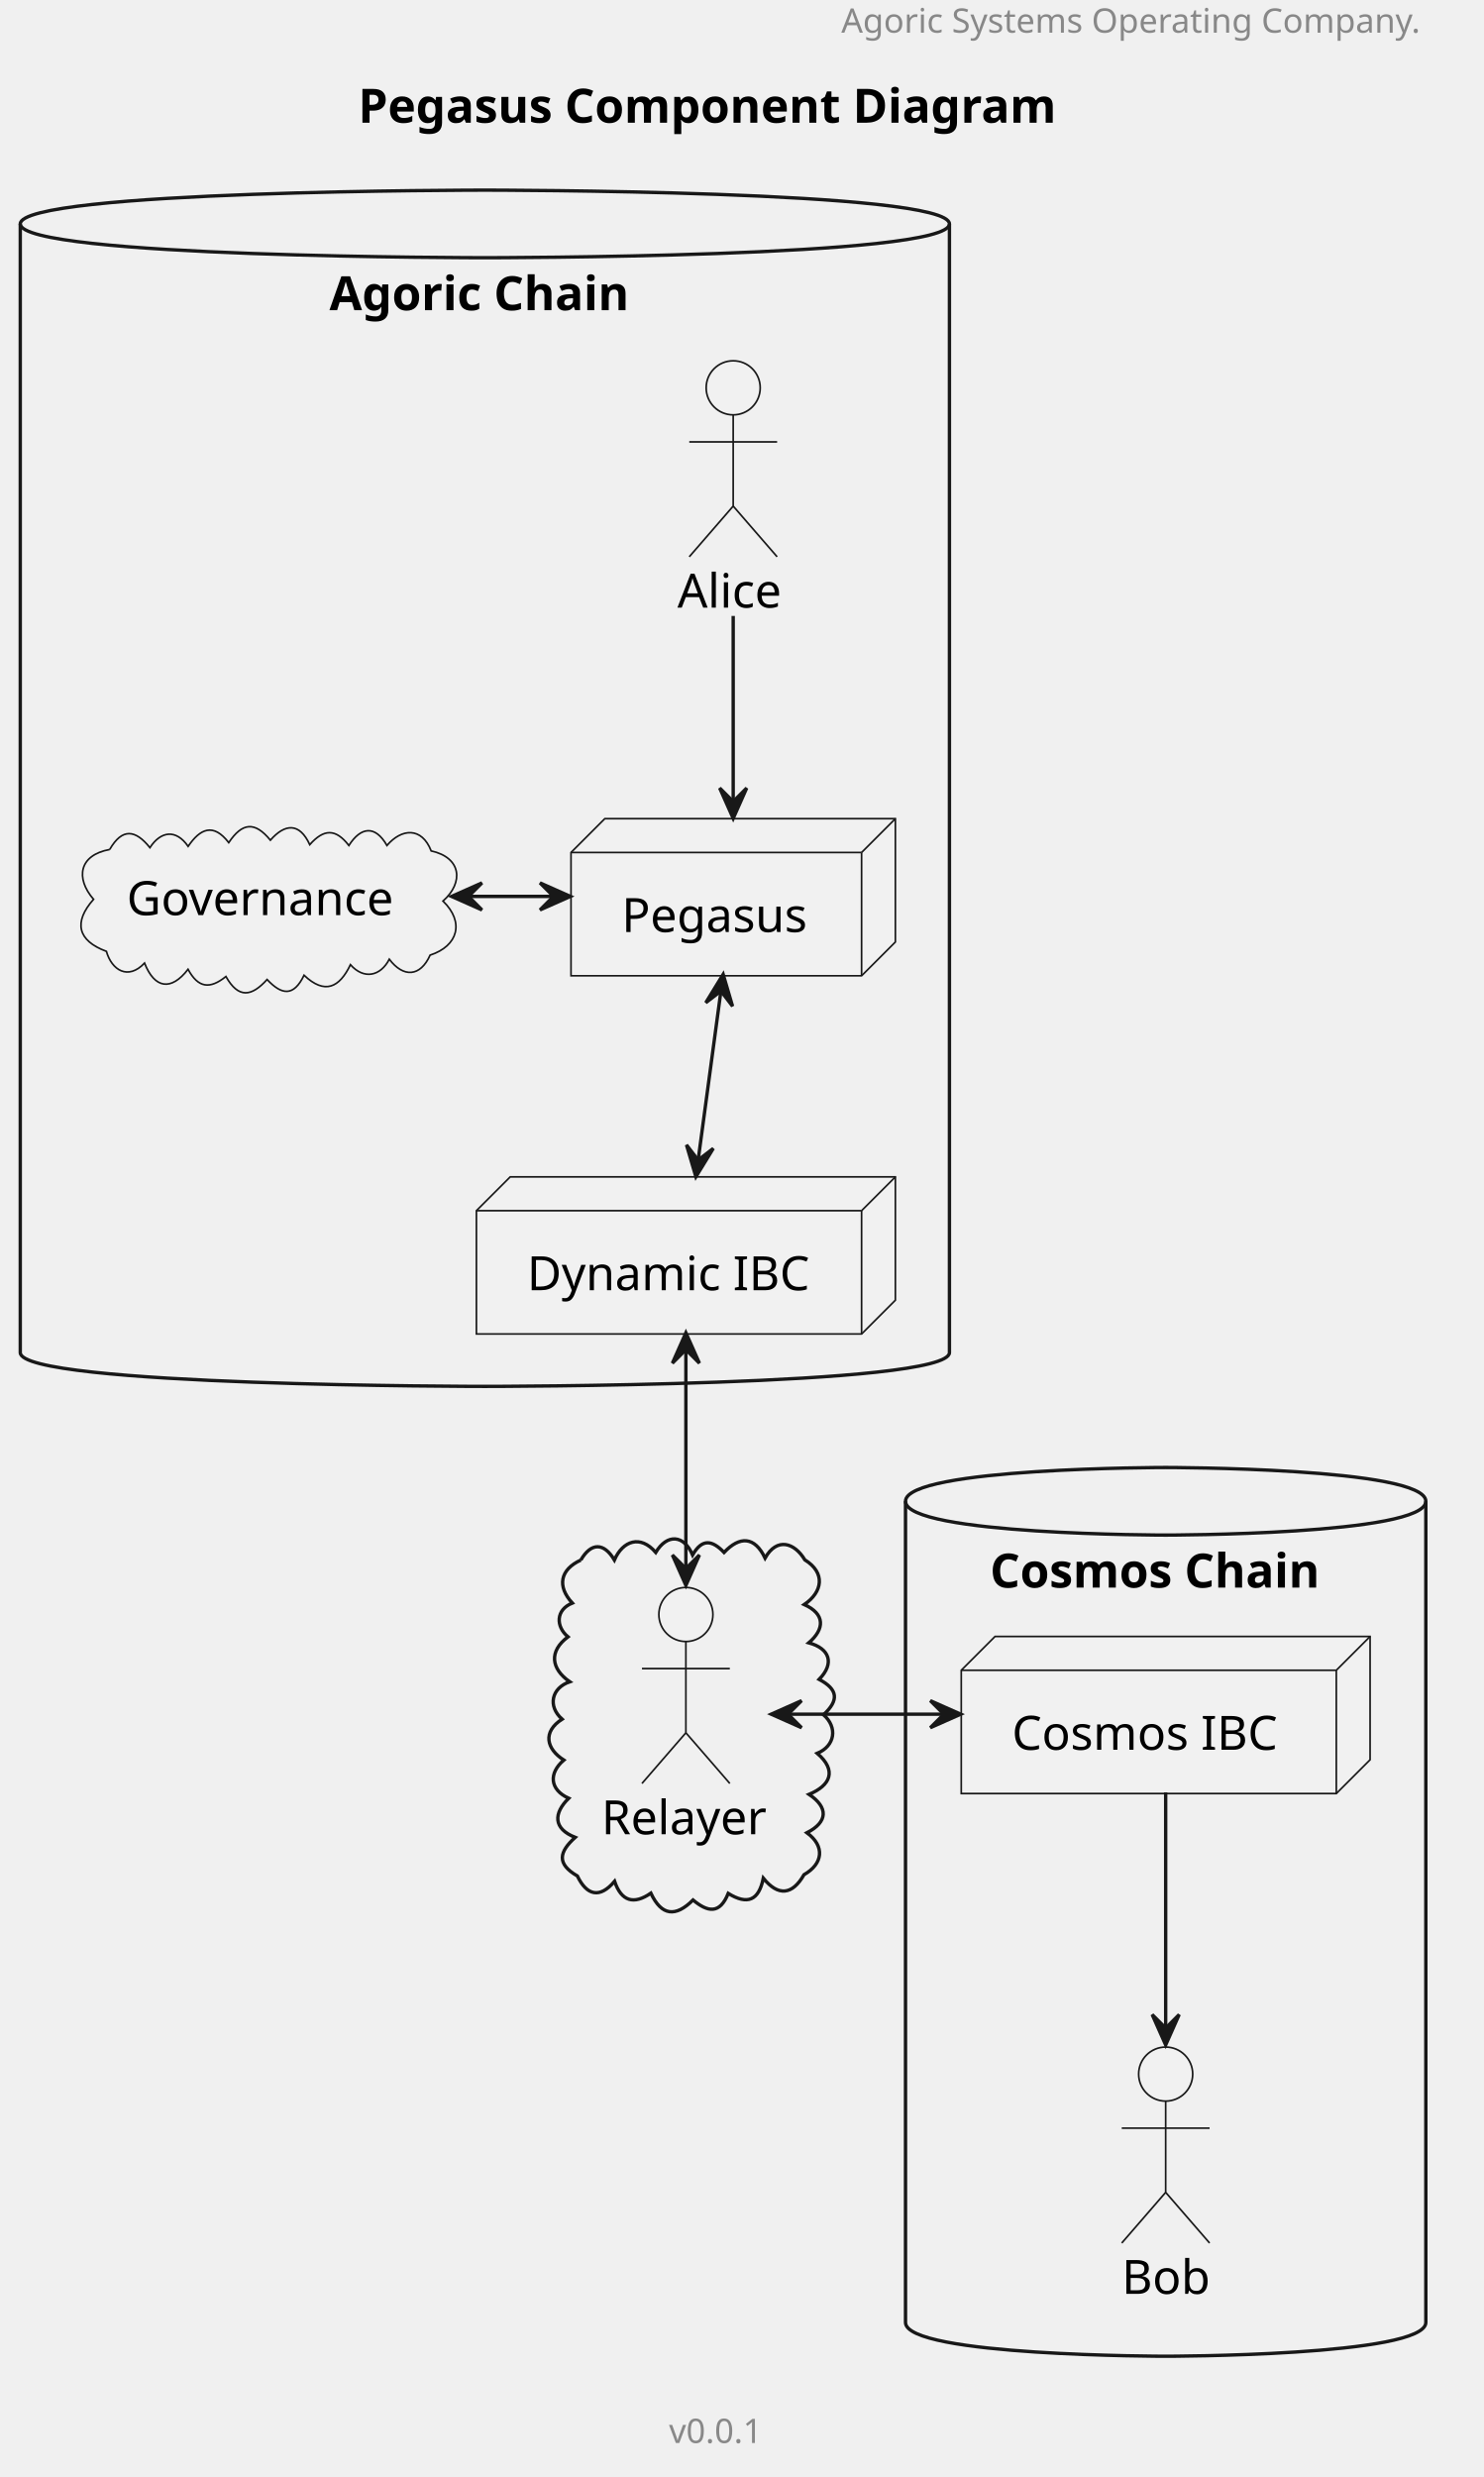
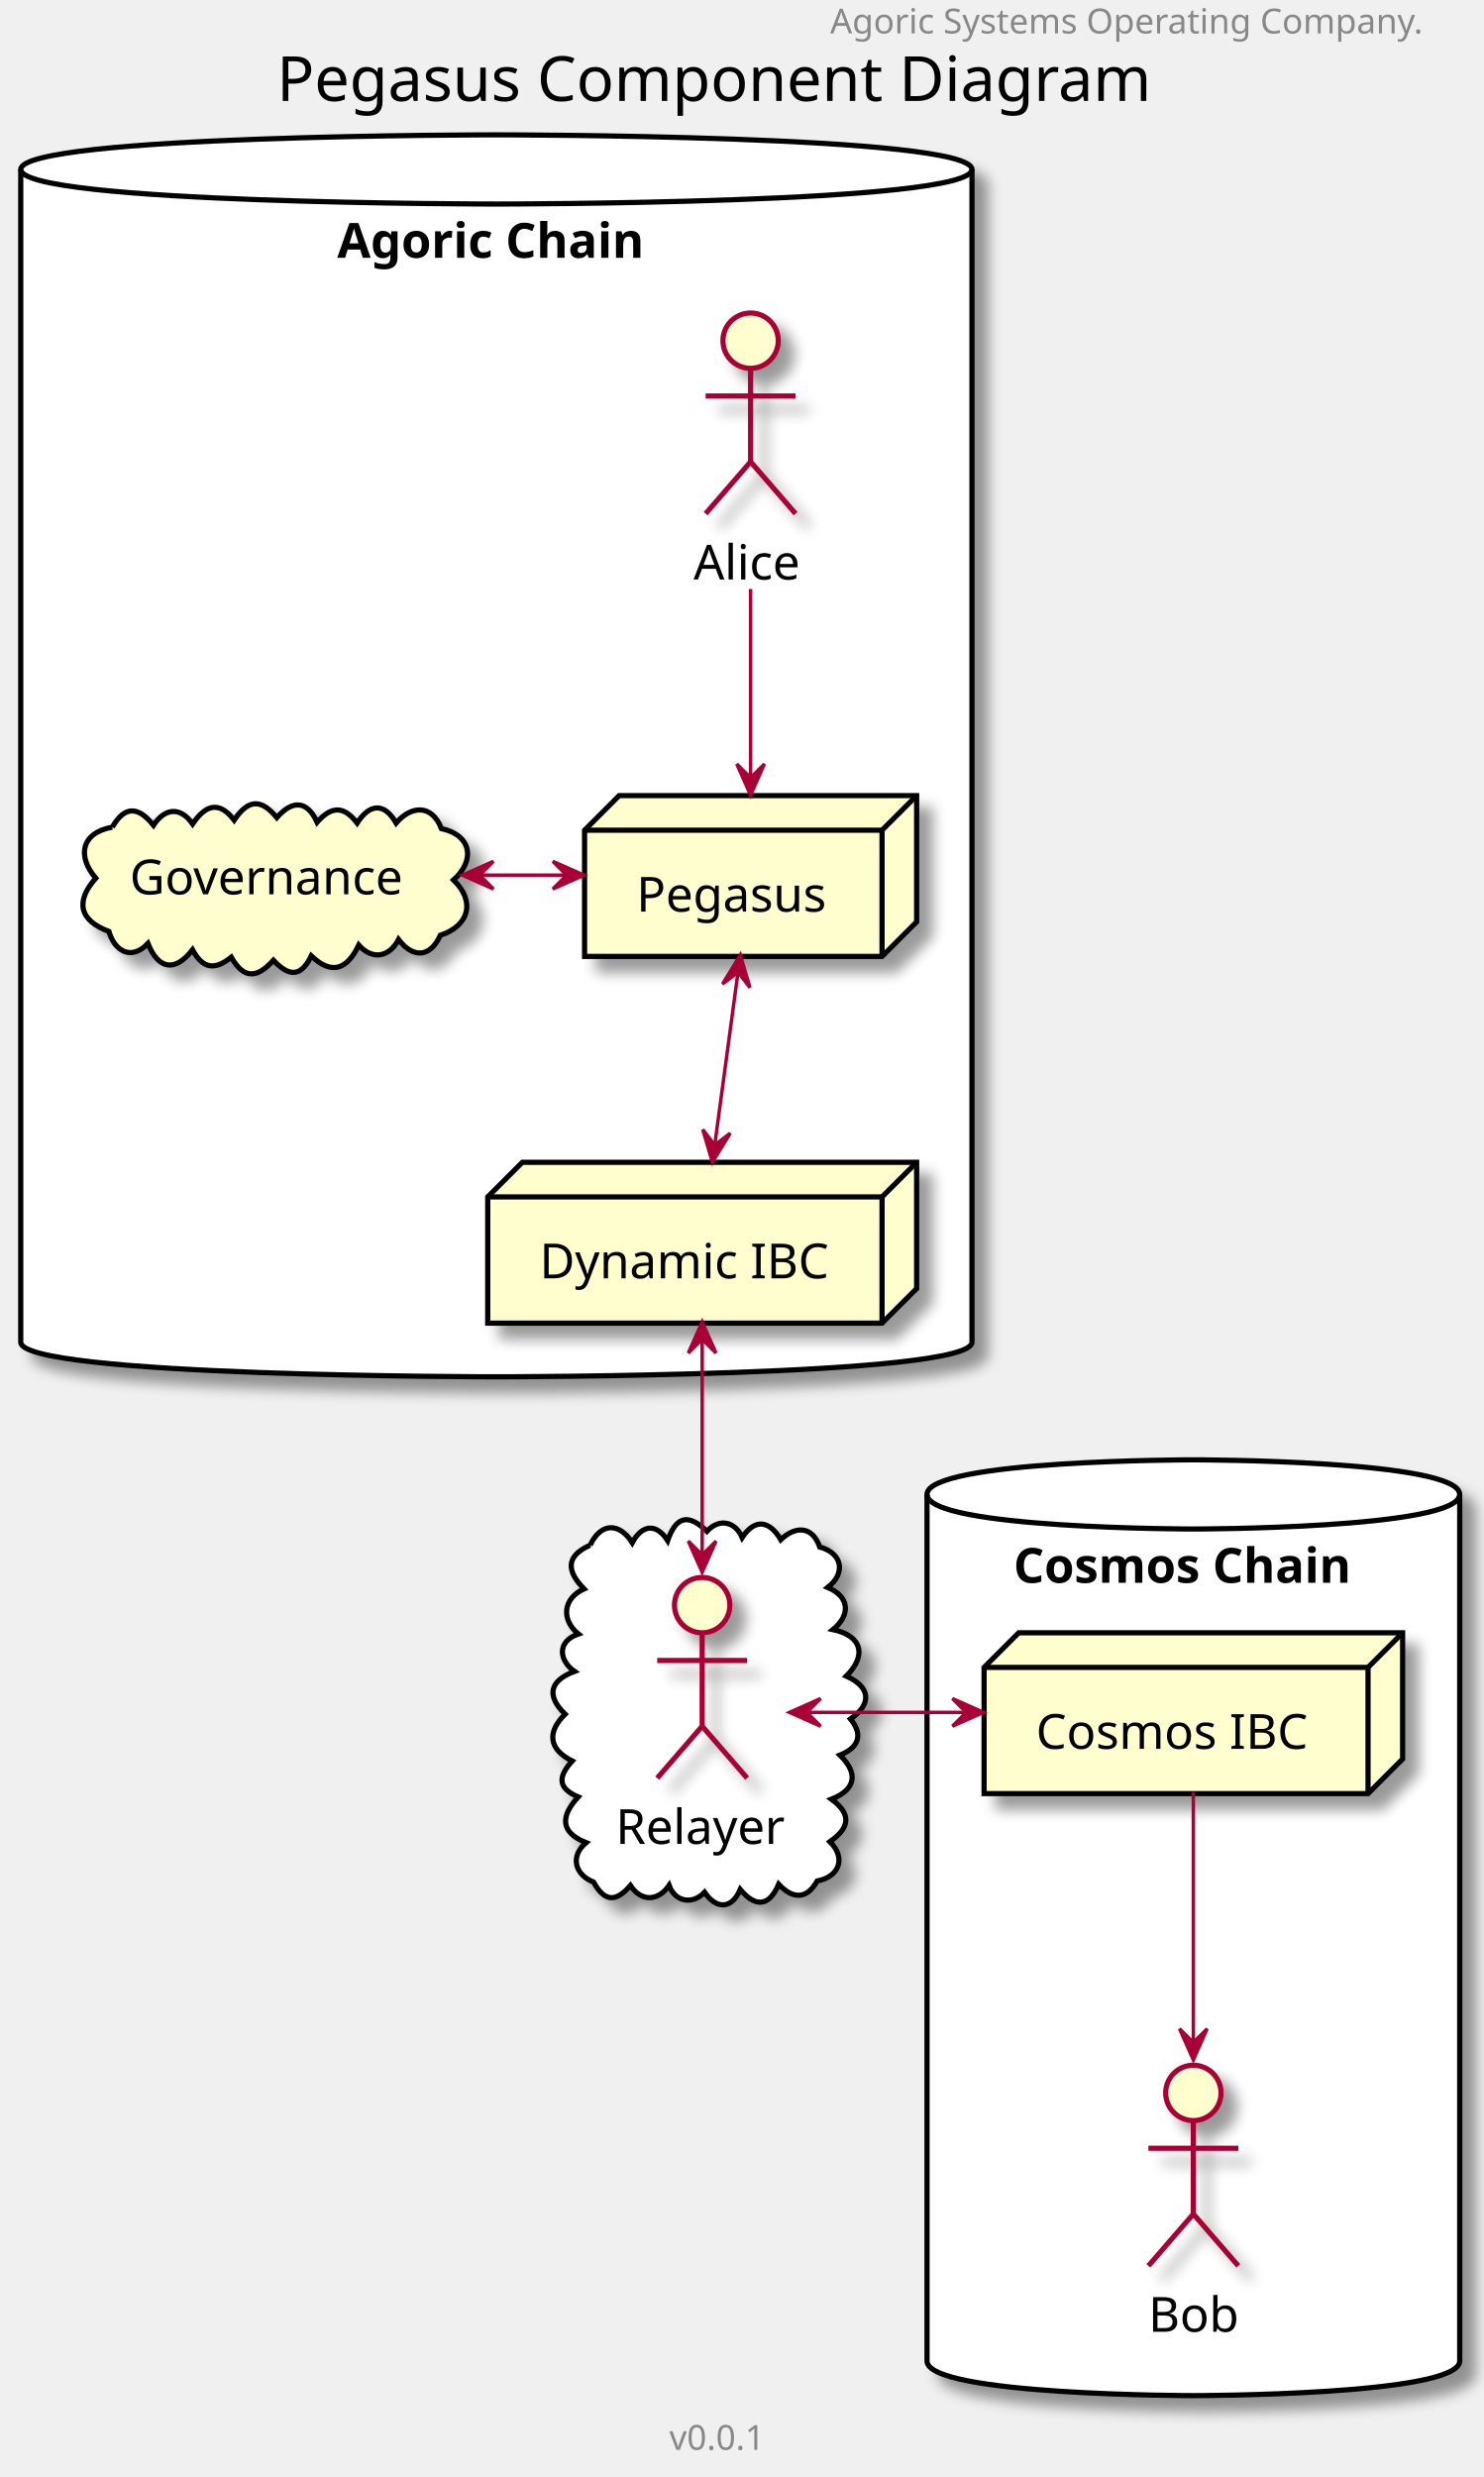
- <svg xmlns="http://www.w3.org/2000/svg" contentStyleType="text/css" height="733px" preserveAspectRatio="none" style="width:439px;height:733px;background:#FFFFFF;" version="1.1" viewBox="0 0 439 733" width="439px" zoomAndPan="magnify">
-   <defs />
+ <svg xmlns="http://www.w3.org/2000/svg" contentScriptType="application/ecmascript" contentStyleType="text/css" height="716px" preserveAspectRatio="none" style="width:429px;height:716px;background:#FFFFFF;" version="1.1" viewBox="0 0 429 716" width="429px" zoomAndPan="magnify">
+   <defs>
+     <filter height="300%" id="fwgaol33yo3iq" width="300%" x="-1" y="-1">
+       <feGaussianBlur result="blurOut" stdDeviation="2.0" />
+       <feColorMatrix in="blurOut" result="blurOut2" type="matrix" values="0 0 0 0 0 0 0 0 0 0 0 0 0 0 0 0 0 0 .4 0" />
+       <feOffset dx="4.0" dy="4.0" in="blurOut2" result="blurOut3" />
+       <feBlend in="SourceGraphic" in2="blurOut3" mode="normal" />
+     </filter>
+   </defs>
  <g>
-     <rect height="11.777" style="stroke:#00000000;stroke-width:1.0;fill:none;" width="176" x="249" y="0" />
-     <text fill="#888888" font-family="sans-serif" font-size="10" lengthAdjust="spacing" textLength="176" x="249" y="9.668">Agoric Systems Operating Company.</text>
-     <rect height="26.488" style="stroke:#00000000;stroke-width:1.0;fill:none;" width="223" x="101" y="17.777" />
-     <text fill="#000000" font-family="sans-serif" font-size="14" font-weight="bold" lengthAdjust="spacing" textLength="213" x="106" y="36.312">Pegasus Component Diagram</text>
-     <g id="cluster_Agoric Chain">
-       <path d="M6,66.266 C6,56.266 143.5,56.266 143.5,56.266 C143.5,56.266 281,56.266 281,66.266 L281,400.266 C281,410.266 143.5,410.266 143.5,410.266 C143.5,410.266 6,410.266 6,400.266 L6,66.266 " style="stroke:#181818;stroke-width:1.0;fill:none;" />
-       <path d="M6,66.266 C6,76.266 143.5,76.266 143.5,76.266 C143.5,76.266 281,76.266 281,66.266 " fill="none" style="stroke:#181818;stroke-width:1.0;" />
-       <text fill="#000000" font-family="sans-serif" font-size="14" font-weight="bold" lengthAdjust="spacing" textLength="92" x="97.5" y="91.801">Agoric Chain</text>
-     </g>
-     <g id="cluster_Cosmos Chain">
-       <path d="M268,444.266 C268,434.266 345,434.266 345,434.266 C345,434.266 422,434.266 422,444.266 L422,687.266 C422,697.266 345,697.266 345,697.266 C345,697.266 268,697.266 268,687.266 L268,444.266 " style="stroke:#181818;stroke-width:1.0;fill:none;" />
-       <path d="M268,444.266 C268,454.266 345,454.266 345,454.266 C345,454.266 422,454.266 422,444.266 " fill="none" style="stroke:#181818;stroke-width:1.0;" />
-       <text fill="#000000" font-family="sans-serif" font-size="14" font-weight="bold" lengthAdjust="spacing" textLength="104" x="293" y="469.801">Cosmos Chain</text>
-     </g>
-     <g id="cluster_##12">
-       <path d="M171.904,461.655 C174.972,456.379 178.751,456.452 181.836,461.638 C184.35,455.907 189.541,454.103 194.078,459.391 C197.469,453.794 202.398,454.129 204.987,460.144 C207.802,455.216 210.791,455.731 214.292,459.403 C218.931,454.498 223.353,454.606 226.435,461.066 C229.978,454.81 235.158,456.525 238.196,461.59 C244.411,465.435 243.478,471.115 238.038,474.822 C244.255,477.633 244.112,482.046 239.371,486.146 C245.573,487.825 247.084,492.205 242.434,496.958 C248.077,499.957 248.346,503.154 243.733,507.425 C247.968,511.173 247.174,516.652 241.878,518.853 C247.78,523.964 245.812,528.321 239.462,530.994 C245.206,534.863 245.068,539.154 238.825,542.351 C244.245,546.348 243.602,551.548 237.954,554.768 C234.51,560.794 230.346,561.244 225.917,555.803 C224.579,562.413 221.252,563.818 215.529,560.301 C213.022,566.537 209.466,565.873 205.112,562.254 C199.992,567.357 195.825,567.031 192.633,560.232 C187.547,563.732 183.901,562.648 181.895,556.723 C177.528,561.899 173.671,560.948 170.88,555.142 C164.595,551.501 165.532,547.973 170.245,543.721 C163.667,541.135 163.794,536.583 168.318,532.149 C162.654,529.588 162.345,524.712 166.875,520.849 C161.703,517.535 160.497,512.524 166.361,508.741 C162.026,504.896 163.218,499.526 168.622,497.671 C163.076,493.825 162.38,488.66 168.107,484.377 C164.418,481.293 164.477,476.364 169.386,474.38 C164.811,469.404 165.747,464.507 171.904,461.655 " style="stroke:#181818;stroke-width:1.0;fill:none;" />
-     </g>
-     <g id="elem_alice">
-       <ellipse cx="217" cy="114.766" fill="#F1F1F1" rx="8" ry="8" style="stroke:#181818;stroke-width:0.5;" />
-       <path d="M217,122.766 L217,149.766 M204,130.766 L230,130.766 M217,149.766 L204,164.766 M217,149.766 L230,164.766 " fill="none" style="stroke:#181818;stroke-width:0.5;" />
-       <text fill="#000000" font-family="sans-serif" font-size="14" lengthAdjust="spacing" textLength="33" x="200.5" y="179.801">Alice</text>
-     </g>
-     <g id="elem_gov">
-       <path d="M32.462,251.386 C36.191,244.925 40.1,245.51 44.37,250.84 C47.604,245.885 52.104,245.306 55.68,250.458 C59.242,245.229 63.108,243.409 67.7,249.349 C71.675,243.435 75.368,242.95 80.022,248.628 C84.357,243.679 88.655,243.382 91.678,249.956 C95.825,245.28 99.315,245.104 103.254,250.201 C106.758,244.704 111.011,244.055 114.521,250.194 C118.832,245.145 124.811,244.624 127.617,251.804 C136.557,253.758 137.345,261.124 131.115,266.651 C137.538,272.886 135.616,279.923 127.301,282.644 C124.372,289.159 119.351,289.32 115.219,283.857 C112.607,288.936 107.67,289.938 103.718,285.471 C100.454,292.292 96.129,294.4 89.988,288.6 C86.902,294.987 83.4,294.492 79.046,289.86 C74.471,294.928 70.594,295.576 66.867,288.975 C62.069,292.815 58.658,292.386 55.653,286.836 C50.654,293.323 45.774,292.585 42.778,285.003 C37.891,290.158 33.068,287.09 31.488,281.522 C22.916,278.355 21.695,272.893 27.689,266.131 C22.236,259.812 23.428,253.015 32.462,251.386 " fill="#F1F1F1" style="stroke:#181818;stroke-width:0.5;" />
-       <text fill="#000000" font-family="sans-serif" font-size="14" lengthAdjust="spacing" textLength="81" x="37.5" y="270.801">Governance</text>
-     </g>
-     <g id="elem_dIBC">
-       <polygon fill="#F1F1F1" points="141,358.266,151,348.266,265,348.266,265,384.754,255,394.754,141,394.754,141,358.266" style="stroke:#181818;stroke-width:0.5;" />
-       <line style="stroke:#181818;stroke-width:0.5;" x1="255" x2="265" y1="358.266" y2="348.266" />
-       <line style="stroke:#181818;stroke-width:0.5;" x1="141" x2="255" y1="358.266" y2="358.266" />
-       <line style="stroke:#181818;stroke-width:0.5;" x1="255" x2="255" y1="358.266" y2="394.754" />
-       <text fill="#000000" font-family="sans-serif" font-size="14" lengthAdjust="spacing" textLength="84" x="156" y="381.801">Dynamic IBC</text>
-     </g>
-     <g id="elem_pegasus">
-       <polygon fill="#F1F1F1" points="169,252.266,179,242.266,265,242.266,265,278.754,255,288.754,169,288.754,169,252.266" style="stroke:#181818;stroke-width:0.5;" />
-       <line style="stroke:#181818;stroke-width:0.5;" x1="255" x2="265" y1="252.266" y2="242.266" />
-       <line style="stroke:#181818;stroke-width:0.5;" x1="169" x2="255" y1="252.266" y2="252.266" />
-       <line style="stroke:#181818;stroke-width:0.5;" x1="255" x2="255" y1="252.266" y2="288.754" />
-       <text fill="#000000" font-family="sans-serif" font-size="14" lengthAdjust="spacing" textLength="56" x="184" y="275.801">Pegasus</text>
-     </g>
-     <g id="elem_cIBC">
-       <polygon fill="#F1F1F1" points="284.5,494.266,294.5,484.266,405.5,484.266,405.5,520.754,395.5,530.754,284.5,530.754,284.5,494.266" style="stroke:#181818;stroke-width:0.5;" />
-       <line style="stroke:#181818;stroke-width:0.5;" x1="395.5" x2="405.5" y1="494.266" y2="484.266" />
-       <line style="stroke:#181818;stroke-width:0.5;" x1="284.5" x2="395.5" y1="494.266" y2="494.266" />
-       <line style="stroke:#181818;stroke-width:0.5;" x1="395.5" x2="395.5" y1="494.266" y2="530.754" />
-       <text fill="#000000" font-family="sans-serif" font-size="14" lengthAdjust="spacing" textLength="81" x="299.5" y="517.801">Cosmos IBC</text>
-     </g>
-     <g id="elem_bob">
-       <ellipse cx="345" cy="613.766" fill="#F1F1F1" rx="8" ry="8" style="stroke:#181818;stroke-width:0.5;" />
-       <path d="M345,621.766 L345,648.766 M332,629.766 L358,629.766 M345,648.766 L332,663.766 M345,648.766 L358,663.766 " fill="none" style="stroke:#181818;stroke-width:0.5;" />
-       <text fill="#000000" font-family="sans-serif" font-size="14" lengthAdjust="spacing" textLength="26" x="332" y="678.801">Bob</text>
-     </g>
-     <g id="elem_relayer">
-       <ellipse cx="203" cy="477.766" fill="#F1F1F1" rx="8" ry="8" style="stroke:#181818;stroke-width:0.5;" />
-       <path d="M203,485.766 L203,512.766 M190,493.766 L216,493.766 M203,512.766 L190,527.766 M203,512.766 L216,527.766 " fill="none" style="stroke:#181818;stroke-width:0.5;" />
-       <text fill="#000000" font-family="sans-serif" font-size="14" lengthAdjust="spacing" textLength="50" x="178" y="542.801">Relayer</text>
-     </g>
-     <g id="link_pegasus_dIBC">
-       <path d="M213.34,293.456 C211.28,308.796 208.7,327.886 206.64,343.206 " fill="none" id="pegasus-dIBC" style="stroke:#181818;stroke-width:1.0;" />
-       <polygon fill="#181818" points="205.96,348.246,211.108,339.849,206.617,343.289,203.177,338.798,205.96,348.246" style="stroke:#181818;stroke-width:1.0;" />
-       <polygon fill="#181818" points="214.03,288.326,208.882,296.722,213.373,293.282,216.813,297.773,214.03,288.326" style="stroke:#181818;stroke-width:1.0;" />
-     </g>
-     <g id="link_dIBC_relayer">
-       <path d="M203,399.586 C203,418.076 203,442.866 203,463.896 " fill="none" id="dIBC-relayer" style="stroke:#181818;stroke-width:1.0;" />
-       <polygon fill="#181818" points="203,469.156,207,460.156,203,464.156,199,460.156,203,469.156" style="stroke:#181818;stroke-width:1.0;" />
-       <polygon fill="#181818" points="203,394.396,199,403.396,203,399.396,207,403.396,203,394.396" style="stroke:#181818;stroke-width:1.0;" />
-     </g>
-     <g id="link_relayer_cIBC">
-       <path d="M233.5,507.266 C248.72,507.266 263.95,507.266 279.18,507.266 " fill="none" id="relayer-cIBC" style="stroke:#181818;stroke-width:1.0;" />
-       <polygon fill="#181818" points="284.34,507.266,275.34,503.266,279.34,507.266,275.34,511.266,284.34,507.266" style="stroke:#181818;stroke-width:1.0;" />
-       <polygon fill="#181818" points="228.24,507.266,237.24,511.266,233.24,507.266,237.24,503.266,228.24,507.266" style="stroke:#181818;stroke-width:1.0;" />
-     </g>
-     <g id="link_alice_pegasus">
-       <path d="M217,182.266 C217,199.916 217,220.676 217,236.886 " fill="none" id="alice-to-pegasus" style="stroke:#181818;stroke-width:1.0;" />
-       <polygon fill="#181818" points="217,242.196,221,233.196,217,237.196,213,233.196,217,242.196" style="stroke:#181818;stroke-width:1.0;" />
-     </g>
-     <g id="link_cIBC_bob">
-       <path d="M345,530.396 C345,549.256 345,576.916 345,600.006 " fill="none" id="cIBC-to-bob" style="stroke:#181818;stroke-width:1.0;" />
-       <polygon fill="#181818" points="345,605.156,349,596.156,345,600.156,341,596.156,345,605.156" style="stroke:#181818;stroke-width:1.0;" />
-     </g>
-     <g id="link_gov_pegasus">
-       <path d="M138.87,265.266 C147.14,265.266 155.4,265.266 163.67,265.266 " fill="none" id="gov-pegasus" style="stroke:#181818;stroke-width:1.0;" />
-       <polygon fill="#181818" points="168.82,265.266,159.82,261.266,163.82,265.266,159.82,269.266,168.82,265.266" style="stroke:#181818;stroke-width:1.0;" />
-       <polygon fill="#181818" points="133.65,265.266,142.65,269.266,138.65,265.266,142.65,261.266,133.65,265.266" style="stroke:#181818;stroke-width:1.0;" />
-     </g>
-     <rect height="11.777" style="stroke:#00000000;stroke-width:1.0;fill:none;" width="29" x="198" y="713.266" />
-     <text fill="#888888" font-family="sans-serif" font-size="10" lengthAdjust="spacing" textLength="29" x="198" y="722.934">v0.0.1</text>
+     <text fill="#888888" font-family="sans-serif" font-size="10" lengthAdjust="spacing" textLength="176" x="240" y="9.668">Agoric Systems Operating Company.</text>
+     <text fill="#000000" font-family="sans-serif" font-size="18" lengthAdjust="spacing" textLength="256" x="80" y="29.18">Pegasus Component Diagram</text>
+     <path d="M6,48.977 C6,38.977 143.5,38.977 143.5,38.977 C143.5,38.977 281,38.977 281,48.977 L281,387.977 C281,397.977 143.5,397.977 143.5,397.977 C143.5,397.977 6,397.977 6,387.977 L6,48.977 " fill="#FFFFFF" filter="url(#fwgaol33yo3iq)" style="stroke:#000000;stroke-width:1.5;" />
+     <path d="M6,48.977 C6,58.977 143.5,58.977 143.5,58.977 C143.5,58.977 281,58.977 281,48.977 " fill="none" style="stroke:#000000;stroke-width:1.5;" />
+     <text fill="#000000" font-family="sans-serif" font-size="14" font-weight="bold" lengthAdjust="spacing" textLength="92" x="97.5" y="74.512">Agoric Chain</text>
+     <path d="M268,431.977 C268,421.977 345,421.977 345,421.977 C345,421.977 422,421.977 422,431.977 L422,682.477 C422,692.477 345,692.477 345,692.477 C345,692.477 268,692.477 268,682.477 L268,431.977 " fill="#FFFFFF" filter="url(#fwgaol33yo3iq)" style="stroke:#000000;stroke-width:1.5;" />
+     <path d="M268,431.977 C268,441.977 345,441.977 345,441.977 C345,441.977 422,441.977 422,431.977 " fill="none" style="stroke:#000000;stroke-width:1.5;" />
+     <text fill="#000000" font-family="sans-serif" font-size="14" font-weight="bold" lengthAdjust="spacing" textLength="104" x="293" y="457.512">Cosmos Chain</text>
+     <path d="M170.614,446.646 C173.66,440.145 179.005,439.955 182.781,445.934 C185.517,440.818 189.669,440.075 193.017,445.329 C195.467,438.243 199.014,437.432 204.372,442.645 C207.918,438.773 212.527,439.736 214.559,444.442 C218.341,438.719 222.56,439.63 225.725,445.06 C229.835,441.121 234.797,440.899 236.988,447.175 C243.563,448.947 244.59,454.744 239.299,458.861 C245.732,461.564 245.903,466.907 240.821,471.048 C249.269,472.873 250.628,478.553 244.666,484.497 C251.625,487.594 252.227,492.489 245.88,496.889 C249.758,501.626 248.053,505.258 242.827,507.335 C248.184,512.585 247.501,517.235 240.37,520.078 C246.346,524.462 245.592,528.397 239.928,532.362 C244.748,537.131 242.542,542.547 236.25,543.718 C233.161,549.236 229.039,548.88 225.125,544.662 C222.332,551.197 218.392,551.387 214.009,546.164 C211.496,552.014 207.045,551.911 203.691,546.969 C200.307,550.592 195.178,549.874 193.437,544.988 C190.302,549.597 185.414,549.803 182.252,545.02 C178.053,549.903 174.801,549.823 171.6,544.025 C166.234,541.932 164.706,536.643 169.435,532.633 C161.606,529.514 162.274,524.735 167.153,519.421 C160.919,516.739 161.511,513.389 165.435,509.028 C158.622,505.653 158.07,500.714 163.378,495.497 C157.774,490.058 159.005,485.795 166.088,483.138 C161.517,479.897 160.995,474.449 167.21,472.328 C162.17,468.205 162.755,462.008 168.852,459.288 C163.976,454.308 163.264,449.922 170.614,446.646 " fill="#FFFFFF" filter="url(#fwgaol33yo3iq)" style="stroke:#000000;stroke-width:1.5;" />
+     <ellipse cx="217" cy="98.477" fill="#FEFECE" filter="url(#fwgaol33yo3iq)" rx="8" ry="8" style="stroke:#A80036;stroke-width:1.5;" />
+     <path d="M217,106.477 L217,133.477 M204,114.477 L230,114.477 M217,133.477 L204,148.477 M217,133.477 L230,148.477 " fill="none" filter="url(#fwgaol33yo3iq)" style="stroke:#A80036;stroke-width:1.5;" />
+     <text fill="#000000" font-family="sans-serif" font-size="14" lengthAdjust="spacing" textLength="33" x="200.5" y="167.512">Alice</text>
+     <path d="M32.462,239.097 C36.191,232.636 40.1,233.221 44.37,238.551 C47.604,233.596 52.104,233.017 55.68,238.169 C59.242,232.94 63.108,231.12 67.7,237.06 C71.675,231.146 75.368,230.661 80.022,236.339 C84.357,231.39 88.655,231.093 91.678,237.667 C95.825,232.991 99.315,232.815 103.254,237.912 C106.758,232.415 111.011,231.766 114.521,237.905 C118.832,232.856 124.811,232.335 127.617,239.515 C136.557,241.469 137.345,248.835 131.115,254.362 C137.538,260.597 135.616,267.634 127.301,270.354 C124.372,276.87 119.351,277.031 115.219,271.568 C112.607,276.647 107.67,277.649 103.718,273.182 C100.454,280.003 96.129,282.111 89.988,276.311 C86.902,282.698 83.4,282.203 79.046,277.571 C74.471,282.639 70.594,283.287 66.867,276.686 C62.069,280.526 58.658,280.096 55.653,274.546 C50.654,281.034 45.774,280.296 42.778,272.714 C37.891,277.869 33.068,274.801 31.488,269.233 C22.916,266.066 21.695,260.604 27.689,253.842 C22.236,247.523 23.428,240.726 32.462,239.097 " fill="#FEFECE" filter="url(#fwgaol33yo3iq)" style="stroke:#000000;stroke-width:1.5;" />
+     <text fill="#000000" font-family="sans-serif" font-size="14" lengthAdjust="spacing" textLength="81" x="37.5" y="258.512">Governance</text>
+     <polygon fill="#FEFECE" filter="url(#fwgaol33yo3iq)" points="141,345.977,151,335.977,265,335.977,265,372.465,255,382.465,141,382.465,141,345.977" style="stroke:#000000;stroke-width:1.5;" />
+     <line style="stroke:#000000;stroke-width:1.5;" x1="255" x2="265" y1="345.977" y2="335.977" />
+     <line style="stroke:#000000;stroke-width:1.5;" x1="141" x2="255" y1="345.977" y2="345.977" />
+     <line style="stroke:#000000;stroke-width:1.5;" x1="255" x2="255" y1="345.977" y2="382.465" />
+     <text fill="#000000" font-family="sans-serif" font-size="14" lengthAdjust="spacing" textLength="84" x="156" y="369.512">Dynamic IBC</text>
+     <polygon fill="#FEFECE" filter="url(#fwgaol33yo3iq)" points="169,239.977,179,229.977,265,229.977,265,266.465,255,276.465,169,276.465,169,239.977" style="stroke:#000000;stroke-width:1.5;" />
+     <line style="stroke:#000000;stroke-width:1.5;" x1="255" x2="265" y1="239.977" y2="229.977" />
+     <line style="stroke:#000000;stroke-width:1.5;" x1="169" x2="255" y1="239.977" y2="239.977" />
+     <line style="stroke:#000000;stroke-width:1.5;" x1="255" x2="255" y1="239.977" y2="276.465" />
+     <text fill="#000000" font-family="sans-serif" font-size="14" lengthAdjust="spacing" textLength="56" x="184" y="263.512">Pegasus</text>
+     <polygon fill="#FEFECE" filter="url(#fwgaol33yo3iq)" points="284.5,481.977,294.5,471.977,405.5,471.977,405.5,508.465,395.5,518.465,284.5,518.465,284.5,481.977" style="stroke:#000000;stroke-width:1.5;" />
+     <line style="stroke:#000000;stroke-width:1.5;" x1="395.5" x2="405.5" y1="481.977" y2="471.977" />
+     <line style="stroke:#000000;stroke-width:1.5;" x1="284.5" x2="395.5" y1="481.977" y2="481.977" />
+     <line style="stroke:#000000;stroke-width:1.5;" x1="395.5" x2="395.5" y1="481.977" y2="518.465" />
+     <text fill="#000000" font-family="sans-serif" font-size="14" lengthAdjust="spacing" textLength="81" x="299.5" y="505.512">Cosmos IBC</text>
+     <ellipse cx="345" cy="604.977" fill="#FEFECE" filter="url(#fwgaol33yo3iq)" rx="8" ry="8" style="stroke:#A80036;stroke-width:1.5;" />
+     <path d="M345,612.977 L345,639.977 M332,620.977 L358,620.977 M345,639.977 L332,654.977 M345,639.977 L358,654.977 " fill="none" filter="url(#fwgaol33yo3iq)" style="stroke:#A80036;stroke-width:1.5;" />
+     <text fill="#000000" font-family="sans-serif" font-size="14" lengthAdjust="spacing" textLength="26" x="332" y="674.012">Bob</text>
+     <ellipse cx="203" cy="463.977" fill="#FEFECE" filter="url(#fwgaol33yo3iq)" rx="8" ry="8" style="stroke:#A80036;stroke-width:1.5;" />
+     <path d="M203,471.977 L203,498.977 M190,479.977 L216,479.977 M203,498.977 L190,513.977 M203,498.977 L216,513.977 " fill="none" filter="url(#fwgaol33yo3iq)" style="stroke:#A80036;stroke-width:1.5;" />
+     <text fill="#000000" font-family="sans-serif" font-size="14" lengthAdjust="spacing" textLength="50" x="178" y="533.012">Relayer</text>
+     <path d="M213.34,281.167 C211.28,296.507 208.7,315.597 206.64,330.917 " fill="none" id="pegasus-dIBC" style="stroke:#A80036;stroke-width:1.0;" />
+     <polygon fill="#A80036" points="205.96,335.957,211.108,327.56,206.617,331,203.177,326.509,205.96,335.957" style="stroke:#A80036;stroke-width:1.0;" />
+     <polygon fill="#A80036" points="214.03,276.037,208.882,284.433,213.373,280.993,216.813,285.484,214.03,276.037" style="stroke:#A80036;stroke-width:1.0;" />
+     <path d="M203,387.367 C203,405.187 203,428.837 203,449.337 " fill="none" id="dIBC-relayer" style="stroke:#A80036;stroke-width:1.0;" />
+     <polygon fill="#A80036" points="203,454.477,207,445.477,203,449.477,199,445.477,203,454.477" style="stroke:#A80036;stroke-width:1.0;" />
+     <polygon fill="#A80036" points="203,382.107,199,391.107,203,387.107,207,391.107,203,382.107" style="stroke:#A80036;stroke-width:1.0;" />
+     <path d="M233.5,494.977 C248.72,494.977 263.95,494.977 279.18,494.977 " fill="none" id="relayer-cIBC" style="stroke:#A80036;stroke-width:1.0;" />
+     <polygon fill="#A80036" points="284.34,494.977,275.34,490.977,279.34,494.977,275.34,498.977,284.34,494.977" style="stroke:#A80036;stroke-width:1.0;" />
+     <polygon fill="#A80036" points="228.24,494.977,237.24,498.977,233.24,494.977,237.24,490.977,228.24,494.977" style="stroke:#A80036;stroke-width:1.0;" />
+     <path d="M217,170.257 C217,188.047 217,208.557 217,224.587 " fill="none" id="alice-to-pegasus" style="stroke:#A80036;stroke-width:1.0;" />
+     <polygon fill="#A80036" points="217,229.837,221,220.837,217,224.837,213,220.837,217,229.837" style="stroke:#A80036;stroke-width:1.0;" />
+     <path d="M345,517.997 C345,537.367 345,566.157 345,590.327 " fill="none" id="cIBC-to-bob" style="stroke:#A80036;stroke-width:1.0;" />
+     <polygon fill="#A80036" points="345,595.417,349,586.417,345,590.417,341,586.417,345,595.417" style="stroke:#A80036;stroke-width:1.0;" />
+     <path d="M138.87,252.977 C147.14,252.977 155.4,252.977 163.67,252.977 " fill="none" id="gov-pegasus" style="stroke:#A80036;stroke-width:1.0;" />
+     <polygon fill="#A80036" points="168.82,252.977,159.82,248.977,163.82,252.977,159.82,256.977,168.82,252.977" style="stroke:#A80036;stroke-width:1.0;" />
+     <polygon fill="#A80036" points="133.65,252.977,142.65,256.977,138.65,252.977,142.65,248.977,133.65,252.977" style="stroke:#A80036;stroke-width:1.0;" />
+     <text fill="#888888" font-family="sans-serif" font-size="10" lengthAdjust="spacing" textLength="29" x="193.5" y="708.144">v0.0.1</text>
  </g>
</svg>
